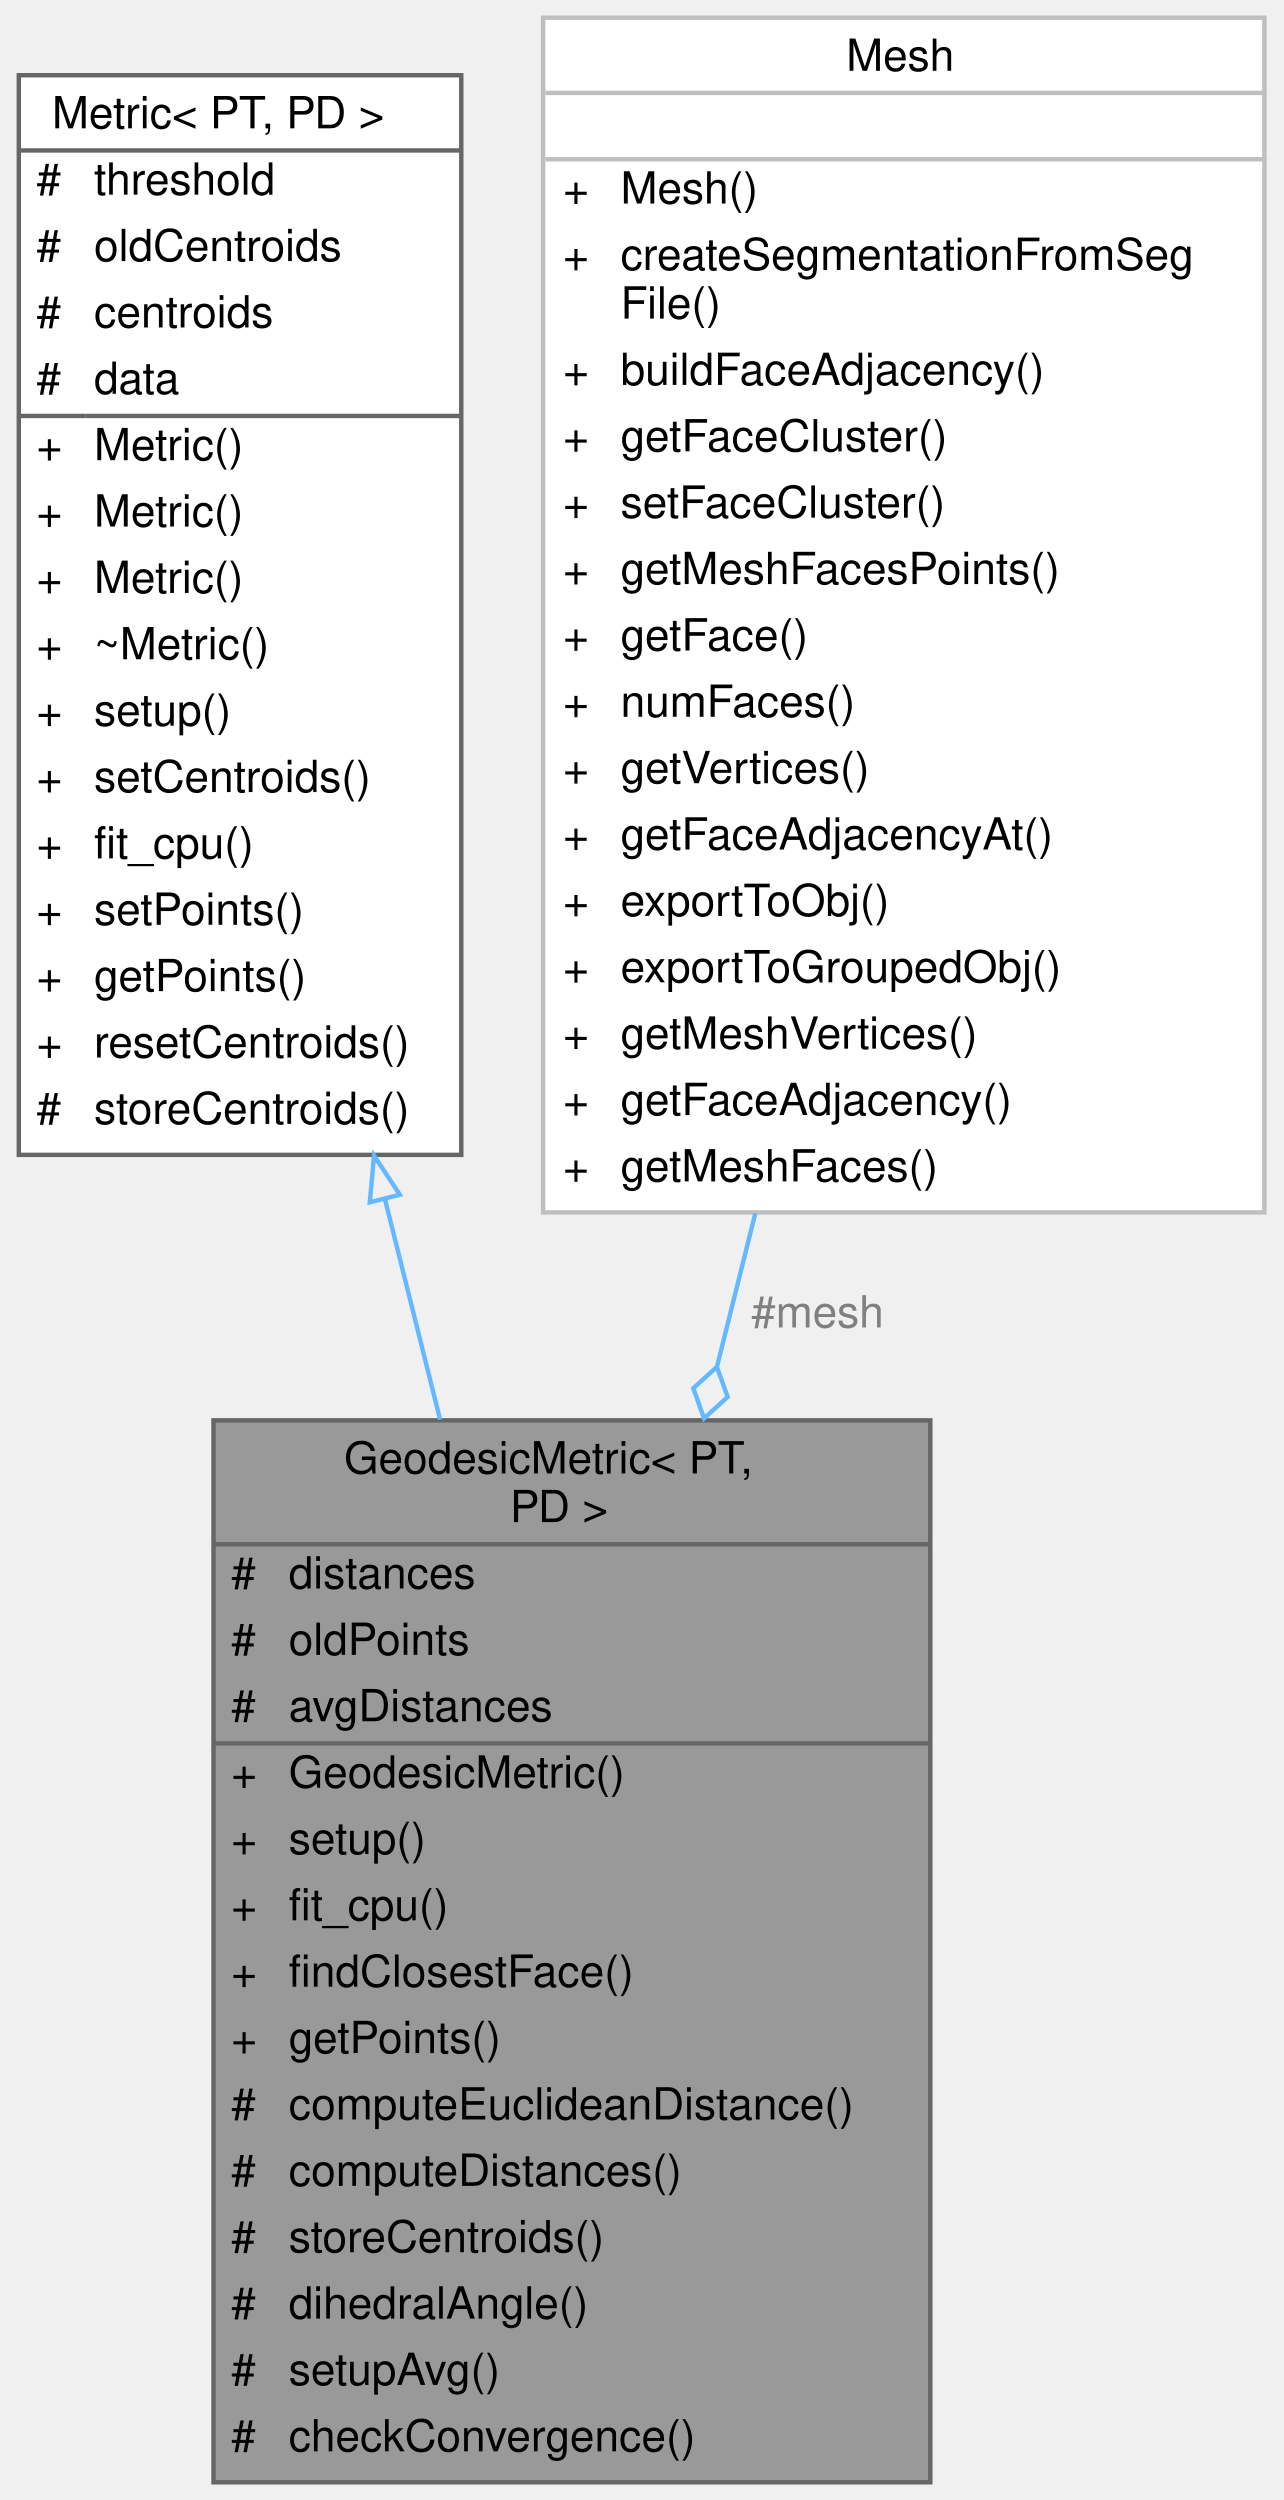
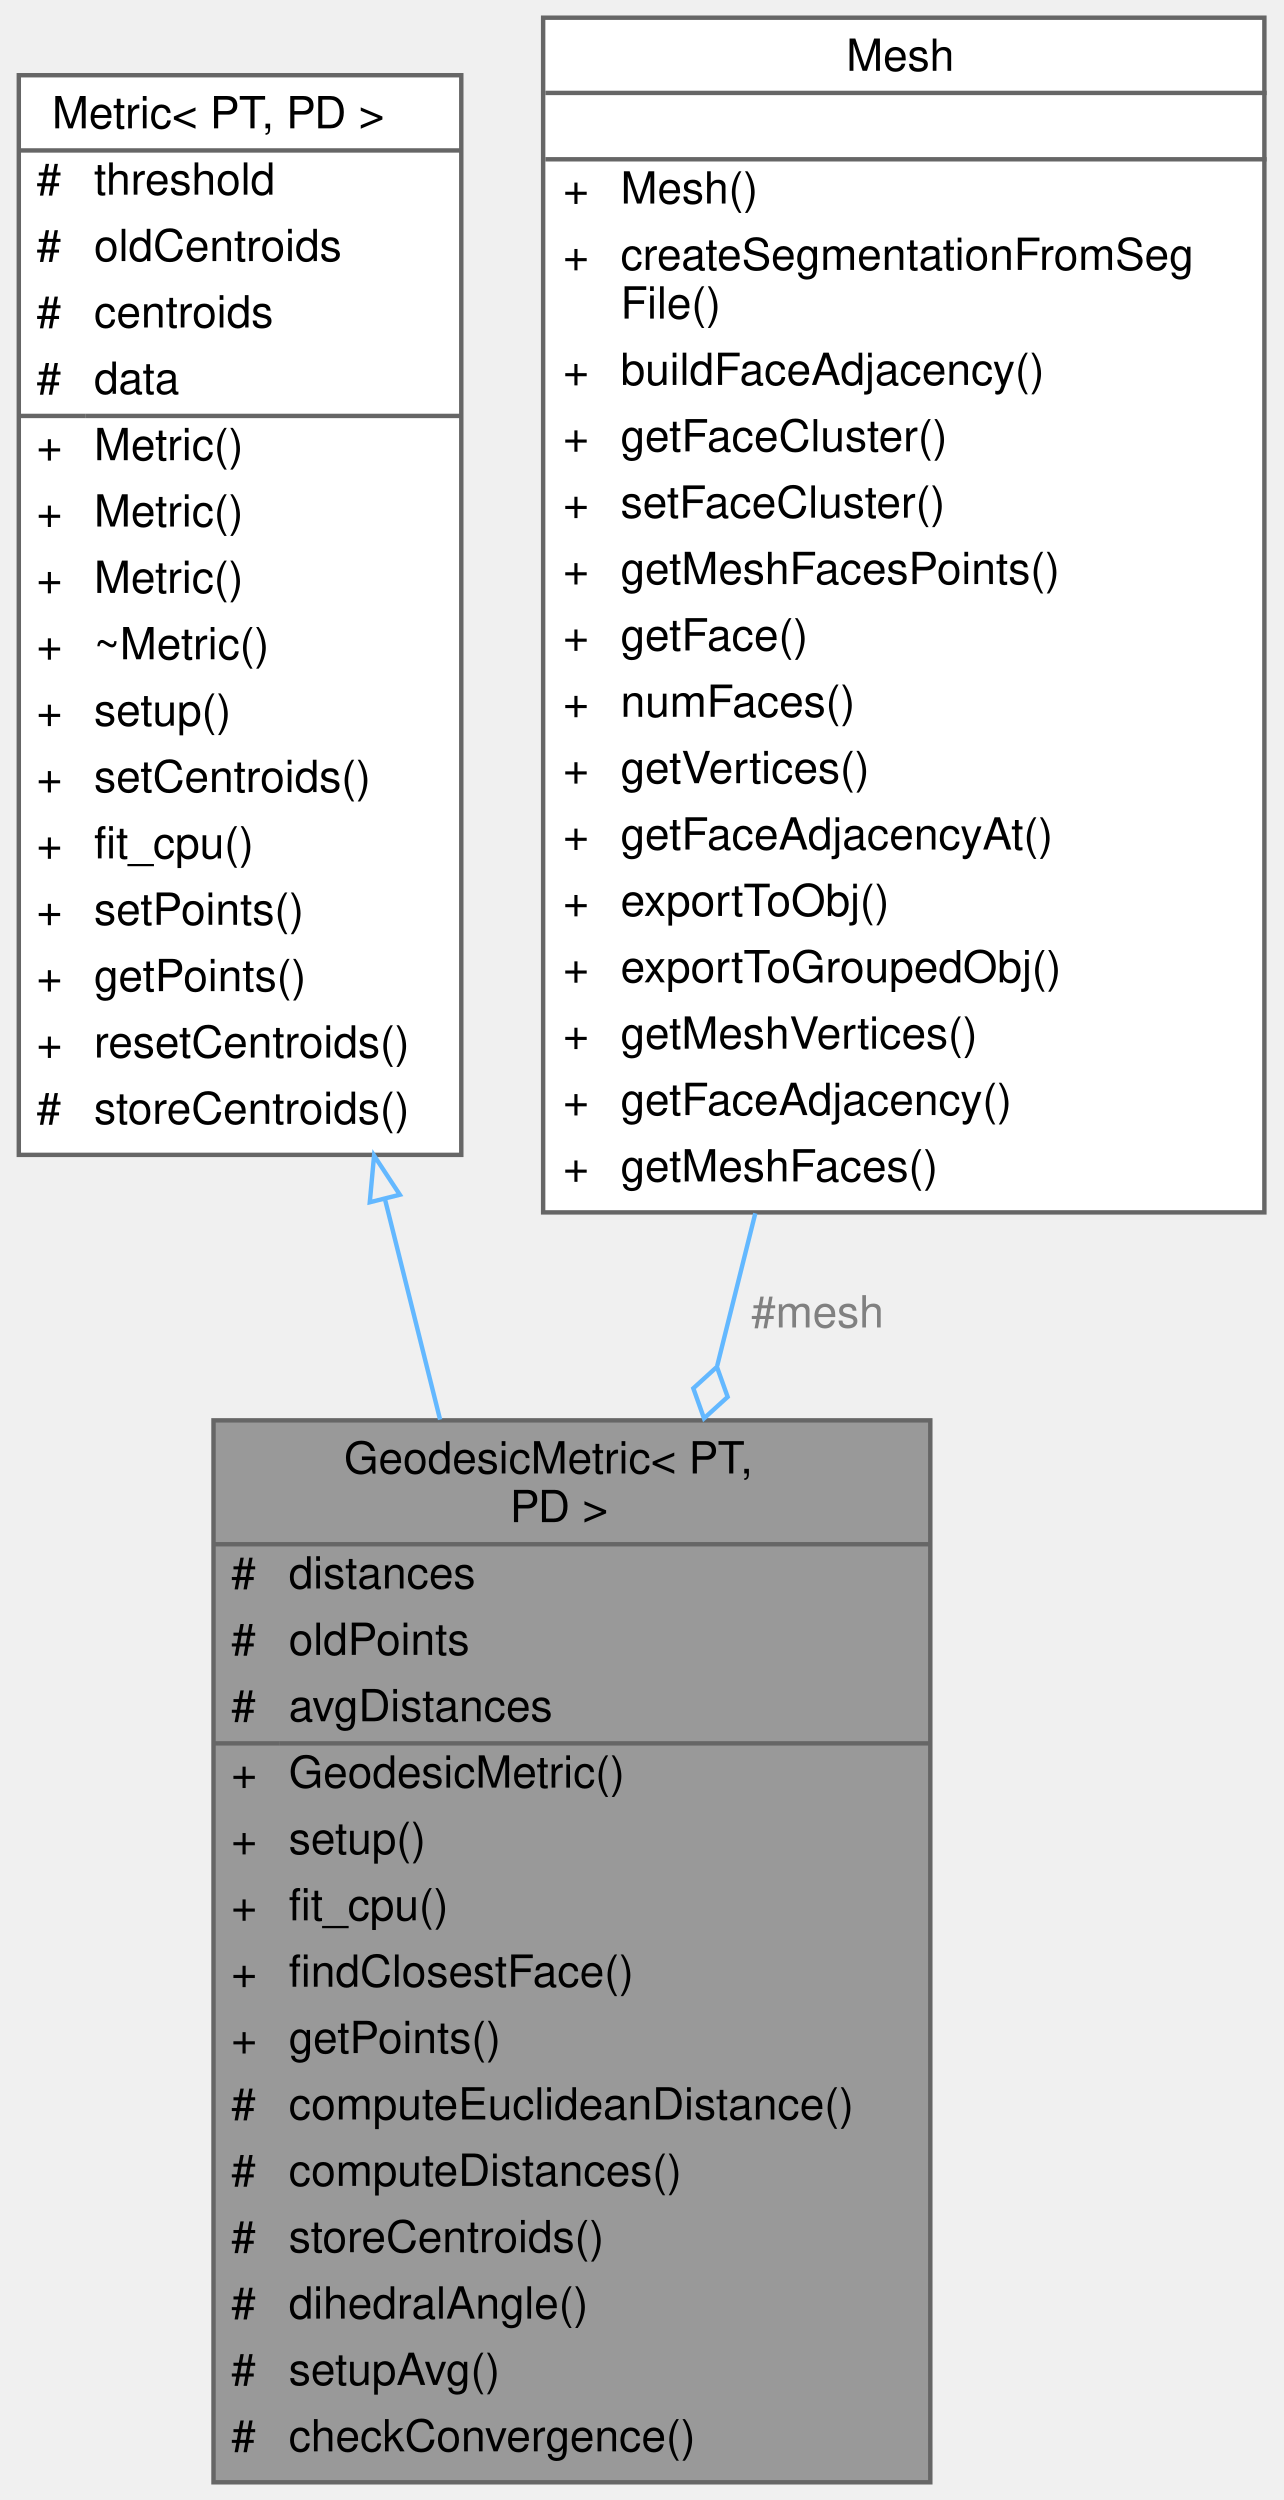
<svg xmlns="http://www.w3.org/2000/svg" xmlns:xlink="http://www.w3.org/1999/xlink" width="290pt" height="565pt" viewBox="0.00 0.00 289.50 565.00">
  <g id="graph0" class="graph" transform="scale(1 1) rotate(0) translate(4 561)">
    <g id="Node000001" class="node">
      <g id="a_Node000001">
        <a xlink:title="A class for computing geodesic distances on a mesh with Dijkstra's algorithm.">
          <polygon fill="#999999" stroke="transparent" points="206,-240 44,-240 44,0 206,0 206,-240" />
          <text text-anchor="start" x="73.5" y="-228" font-family="Helvetica,sans-Serif" font-size="10.00">GeodesicMetric&lt; PT,</text>
          <text text-anchor="start" x="111" y="-217" font-family="Helvetica,sans-Serif" font-size="10.00"> PD &gt;</text>
          <text text-anchor="start" x="48" y="-202" font-family="Helvetica,sans-Serif" font-size="10.00">#</text>
          <text text-anchor="start" x="61" y="-202" font-family="Helvetica,sans-Serif" font-size="10.00">distances</text>
          <text text-anchor="start" x="48" y="-187" font-family="Helvetica,sans-Serif" font-size="10.00">#</text>
          <text text-anchor="start" x="61" y="-187" font-family="Helvetica,sans-Serif" font-size="10.00">oldPoints</text>
          <text text-anchor="start" x="48" y="-172" font-family="Helvetica,sans-Serif" font-size="10.00">#</text>
          <text text-anchor="start" x="61" y="-172" font-family="Helvetica,sans-Serif" font-size="10.00">avgDistances</text>
          <text text-anchor="start" x="48" y="-157" font-family="Helvetica,sans-Serif" font-size="10.00">+</text>
          <text text-anchor="start" x="61" y="-157" font-family="Helvetica,sans-Serif" font-size="10.00">GeodesicMetric()</text>
          <text text-anchor="start" x="48" y="-142" font-family="Helvetica,sans-Serif" font-size="10.00">+</text>
          <text text-anchor="start" x="61" y="-142" font-family="Helvetica,sans-Serif" font-size="10.00">setup()</text>
          <text text-anchor="start" x="48" y="-127" font-family="Helvetica,sans-Serif" font-size="10.00">+</text>
          <text text-anchor="start" x="61" y="-127" font-family="Helvetica,sans-Serif" font-size="10.00">fit_cpu()</text>
          <text text-anchor="start" x="48" y="-112" font-family="Helvetica,sans-Serif" font-size="10.00">+</text>
          <text text-anchor="start" x="61" y="-112" font-family="Helvetica,sans-Serif" font-size="10.00">findClosestFace()</text>
          <text text-anchor="start" x="48" y="-97" font-family="Helvetica,sans-Serif" font-size="10.00">+</text>
          <text text-anchor="start" x="61" y="-97" font-family="Helvetica,sans-Serif" font-size="10.00">getPoints()</text>
          <text text-anchor="start" x="48" y="-82" font-family="Helvetica,sans-Serif" font-size="10.00">#</text>
          <text text-anchor="start" x="61" y="-82" font-family="Helvetica,sans-Serif" font-size="10.00">computeEuclideanDistance()</text>
          <text text-anchor="start" x="48" y="-67" font-family="Helvetica,sans-Serif" font-size="10.00">#</text>
          <text text-anchor="start" x="61" y="-67" font-family="Helvetica,sans-Serif" font-size="10.00">computeDistances()</text>
          <text text-anchor="start" x="48" y="-52" font-family="Helvetica,sans-Serif" font-size="10.00">#</text>
          <text text-anchor="start" x="61" y="-52" font-family="Helvetica,sans-Serif" font-size="10.00">storeCentroids()</text>
          <text text-anchor="start" x="48" y="-37" font-family="Helvetica,sans-Serif" font-size="10.00">#</text>
          <text text-anchor="start" x="61" y="-37" font-family="Helvetica,sans-Serif" font-size="10.00">dihedralAngle()</text>
          <text text-anchor="start" x="48" y="-22" font-family="Helvetica,sans-Serif" font-size="10.00">#</text>
          <text text-anchor="start" x="61" y="-22" font-family="Helvetica,sans-Serif" font-size="10.00">setupAvg()</text>
          <text text-anchor="start" x="48" y="-7" font-family="Helvetica,sans-Serif" font-size="10.00">#</text>
          <text text-anchor="start" x="61" y="-7" font-family="Helvetica,sans-Serif" font-size="10.00">checkConvergence()</text>
          <polygon fill="#666666" stroke="#666666" points="44,-212 44,-212 206,-212 206,-212 44,-212" />
          <polygon fill="#666666" stroke="#666666" points="44,-167 44,-167 59,-167 59,-167 44,-167" />
          <polygon fill="#666666" stroke="#666666" points="59,-167 59,-167 206,-167 206,-167 59,-167" />
          <polygon fill="none" stroke="#666666" points="44,0 44,-240 206,-240 206,0 44,0" />
        </a>
      </g>
    </g>
    <g id="Node000002" class="node">
      <g id="a_Node000002">
        <a xlink:href="classMetric.html" target="_top" xlink:title="Abstract class representing a generic metric for calculating distances.">
          <polygon fill="white" stroke="transparent" points="100,-544 0,-544 0,-300 100,-300 100,-544" />
          <text text-anchor="start" x="7.5" y="-532" font-family="Helvetica,sans-Serif" font-size="10.00">Metric&lt; PT, PD &gt;</text>
          <text text-anchor="start" x="4" y="-517" font-family="Helvetica,sans-Serif" font-size="10.00">#</text>
          <text text-anchor="start" x="17" y="-517" font-family="Helvetica,sans-Serif" font-size="10.00">threshold</text>
          <text text-anchor="start" x="4" y="-502" font-family="Helvetica,sans-Serif" font-size="10.00">#</text>
          <text text-anchor="start" x="17" y="-502" font-family="Helvetica,sans-Serif" font-size="10.00">oldCentroids</text>
          <text text-anchor="start" x="4" y="-487" font-family="Helvetica,sans-Serif" font-size="10.00">#</text>
          <text text-anchor="start" x="17" y="-487" font-family="Helvetica,sans-Serif" font-size="10.00">centroids</text>
          <text text-anchor="start" x="4" y="-472" font-family="Helvetica,sans-Serif" font-size="10.00">#</text>
          <text text-anchor="start" x="17" y="-472" font-family="Helvetica,sans-Serif" font-size="10.00">data</text>
          <text text-anchor="start" x="4" y="-457" font-family="Helvetica,sans-Serif" font-size="10.00">+</text>
          <text text-anchor="start" x="17" y="-457" font-family="Helvetica,sans-Serif" font-size="10.00">Metric()</text>
          <text text-anchor="start" x="4" y="-442" font-family="Helvetica,sans-Serif" font-size="10.00">+</text>
          <text text-anchor="start" x="17" y="-442" font-family="Helvetica,sans-Serif" font-size="10.00">Metric()</text>
          <text text-anchor="start" x="4" y="-427" font-family="Helvetica,sans-Serif" font-size="10.00">+</text>
          <text text-anchor="start" x="17" y="-427" font-family="Helvetica,sans-Serif" font-size="10.00">Metric()</text>
          <text text-anchor="start" x="4" y="-412" font-family="Helvetica,sans-Serif" font-size="10.00">+</text>
          <text text-anchor="start" x="17" y="-412" font-family="Helvetica,sans-Serif" font-size="10.00">~Metric()</text>
          <text text-anchor="start" x="4" y="-397" font-family="Helvetica,sans-Serif" font-size="10.00">+</text>
          <text text-anchor="start" x="17" y="-397" font-family="Helvetica,sans-Serif" font-size="10.00">setup()</text>
          <text text-anchor="start" x="4" y="-382" font-family="Helvetica,sans-Serif" font-size="10.00">+</text>
          <text text-anchor="start" x="17" y="-382" font-family="Helvetica,sans-Serif" font-size="10.00">setCentroids()</text>
          <text text-anchor="start" x="4" y="-367" font-family="Helvetica,sans-Serif" font-size="10.00">+</text>
          <text text-anchor="start" x="17" y="-367" font-family="Helvetica,sans-Serif" font-size="10.00">fit_cpu()</text>
          <text text-anchor="start" x="4" y="-352" font-family="Helvetica,sans-Serif" font-size="10.00">+</text>
          <text text-anchor="start" x="17" y="-352" font-family="Helvetica,sans-Serif" font-size="10.00">setPoints()</text>
          <text text-anchor="start" x="4" y="-337" font-family="Helvetica,sans-Serif" font-size="10.00">+</text>
          <text text-anchor="start" x="17" y="-337" font-family="Helvetica,sans-Serif" font-size="10.00">getPoints()</text>
          <text text-anchor="start" x="4" y="-322" font-family="Helvetica,sans-Serif" font-size="10.00">+</text>
          <text text-anchor="start" x="17" y="-322" font-family="Helvetica,sans-Serif" font-size="10.00">resetCentroids()</text>
          <text text-anchor="start" x="4" y="-307" font-family="Helvetica,sans-Serif" font-size="10.00">#</text>
          <text text-anchor="start" x="17" y="-307" font-family="Helvetica,sans-Serif" font-size="10.00">storeCentroids()</text>
          <polygon fill="#666666" stroke="#666666" points="0,-527 0,-527 100,-527 100,-527 0,-527" />
          <polygon fill="#666666" stroke="#666666" points="0,-467 0,-467 15,-467 15,-467 0,-467" />
          <polygon fill="#666666" stroke="#666666" points="15,-467 15,-467 100,-467 100,-467 15,-467" />
          <polygon fill="none" stroke="#666666" points="0,-300 0,-544 100,-544 100,-300 0,-300" />
        </a>
      </g>
    </g>
    <g id="edge1_Node000001_Node000002" class="edge">
      <g id="a_edge1_Node000001_Node000002">
        <a xlink:title=" ">
          <path fill="none" stroke="#63b8ff" d="M82.72,-290.11C86.87,-273.5 91.1,-256.58 95.21,-240.17" />
          <polygon fill="none" stroke="#63b8ff" points="79.32,-289.29 80.29,-299.84 86.11,-290.99 79.32,-289.29" />
        </a>
      </g>
    </g>
    <g id="Node000003" class="node">
      <g id="a_Node000003">
-         <a xlink:href="classMesh.html" target="_top" xlink:title=" ">
+         <a xlink:href="classMesh.html" target="_top" xlink:title="Represents a 3D mesh composed of vertices, faces, and adjacency relationships.">
          <polygon fill="white" stroke="transparent" points="281.5,-557 118.5,-557 118.5,-287 281.5,-287 281.5,-557" />
          <text text-anchor="start" x="187" y="-545" font-family="Helvetica,sans-Serif" font-size="10.00">Mesh</text>
          <text text-anchor="start" x="198.5" y="-530" font-family="Helvetica,sans-Serif" font-size="10.00"> </text>
          <text text-anchor="start" x="123" y="-515" font-family="Helvetica,sans-Serif" font-size="10.00">+</text>
          <text text-anchor="start" x="136" y="-515" font-family="Helvetica,sans-Serif" font-size="10.00">Mesh()</text>
          <text text-anchor="start" x="123" y="-500" font-family="Helvetica,sans-Serif" font-size="10.00">+</text>
          <text text-anchor="start" x="136" y="-500" font-family="Helvetica,sans-Serif" font-size="10.00">createSegmentationFromSeg</text>
          <text text-anchor="start" x="136" y="-489" font-family="Helvetica,sans-Serif" font-size="10.00">File()</text>
          <text text-anchor="start" x="123" y="-474" font-family="Helvetica,sans-Serif" font-size="10.00">+</text>
          <text text-anchor="start" x="136" y="-474" font-family="Helvetica,sans-Serif" font-size="10.00">buildFaceAdjacency()</text>
          <text text-anchor="start" x="123" y="-459" font-family="Helvetica,sans-Serif" font-size="10.00">+</text>
          <text text-anchor="start" x="136" y="-459" font-family="Helvetica,sans-Serif" font-size="10.00">getFaceCluster()</text>
          <text text-anchor="start" x="123" y="-444" font-family="Helvetica,sans-Serif" font-size="10.00">+</text>
          <text text-anchor="start" x="136" y="-444" font-family="Helvetica,sans-Serif" font-size="10.00">setFaceCluster()</text>
          <text text-anchor="start" x="123" y="-429" font-family="Helvetica,sans-Serif" font-size="10.00">+</text>
          <text text-anchor="start" x="136" y="-429" font-family="Helvetica,sans-Serif" font-size="10.00">getMeshFacesPoints()</text>
          <text text-anchor="start" x="123" y="-414" font-family="Helvetica,sans-Serif" font-size="10.00">+</text>
          <text text-anchor="start" x="136" y="-414" font-family="Helvetica,sans-Serif" font-size="10.00">getFace()</text>
          <text text-anchor="start" x="123" y="-399" font-family="Helvetica,sans-Serif" font-size="10.00">+</text>
          <text text-anchor="start" x="136" y="-399" font-family="Helvetica,sans-Serif" font-size="10.00">numFaces()</text>
          <text text-anchor="start" x="123" y="-384" font-family="Helvetica,sans-Serif" font-size="10.00">+</text>
          <text text-anchor="start" x="136" y="-384" font-family="Helvetica,sans-Serif" font-size="10.00">getVertices()</text>
          <text text-anchor="start" x="123" y="-369" font-family="Helvetica,sans-Serif" font-size="10.00">+</text>
          <text text-anchor="start" x="136" y="-369" font-family="Helvetica,sans-Serif" font-size="10.00">getFaceAdjacencyAt()</text>
          <text text-anchor="start" x="123" y="-354" font-family="Helvetica,sans-Serif" font-size="10.00">+</text>
          <text text-anchor="start" x="136" y="-354" font-family="Helvetica,sans-Serif" font-size="10.00">exportToObj()</text>
          <text text-anchor="start" x="123" y="-339" font-family="Helvetica,sans-Serif" font-size="10.00">+</text>
          <text text-anchor="start" x="136" y="-339" font-family="Helvetica,sans-Serif" font-size="10.00">exportToGroupedObj()</text>
          <text text-anchor="start" x="123" y="-324" font-family="Helvetica,sans-Serif" font-size="10.00">+</text>
          <text text-anchor="start" x="136" y="-324" font-family="Helvetica,sans-Serif" font-size="10.00">getMeshVertices()</text>
          <text text-anchor="start" x="123" y="-309" font-family="Helvetica,sans-Serif" font-size="10.00">+</text>
          <text text-anchor="start" x="136" y="-309" font-family="Helvetica,sans-Serif" font-size="10.00">getFaceAdjacency()</text>
          <text text-anchor="start" x="123" y="-294" font-family="Helvetica,sans-Serif" font-size="10.00">+</text>
          <text text-anchor="start" x="136" y="-294" font-family="Helvetica,sans-Serif" font-size="10.00">getMeshFaces()</text>
-           <polygon fill="#bfbfbf" stroke="#bfbfbf" points="119,-540 119,-540 282,-540 282,-540 119,-540" />
-           <polygon fill="#bfbfbf" stroke="#bfbfbf" points="119,-525 119,-525 282,-525 282,-525 119,-525" />
-           <polygon fill="none" stroke="#bfbfbf" points="118.5,-287 118.5,-557 281.5,-557 281.5,-287 118.5,-287" />
+           <polygon fill="#666666" stroke="#666666" points="119,-540 119,-540 282,-540 282,-540 119,-540" />
+           <polygon fill="#666666" stroke="#666666" points="119,-525 119,-525 282,-525 282,-525 119,-525" />
+           <polygon fill="none" stroke="#666666" points="118.5,-287 118.5,-557 281.5,-557 281.5,-287 118.5,-287" />
        </a>
      </g>
    </g>
    <g id="edge2_Node000001_Node000003" class="edge">
      <g id="a_edge2_Node000001_Node000003">
        <a xlink:title=" ">
          <path fill="none" stroke="#63b8ff" d="M166.45,-286.79C163.58,-275.33 160.69,-263.74 157.83,-252.3" />
          <polygon fill="none" stroke="#63b8ff" points="157.77,-252.09 152.44,-247.24 154.86,-240.45 160.2,-245.3 157.77,-252.09" />
        </a>
      </g>
      <text text-anchor="middle" x="180.5" y="-261" font-family="Helvetica,sans-Serif" font-size="10.00" fill="grey"> #mesh</text>
    </g>
  </g>
</svg>
